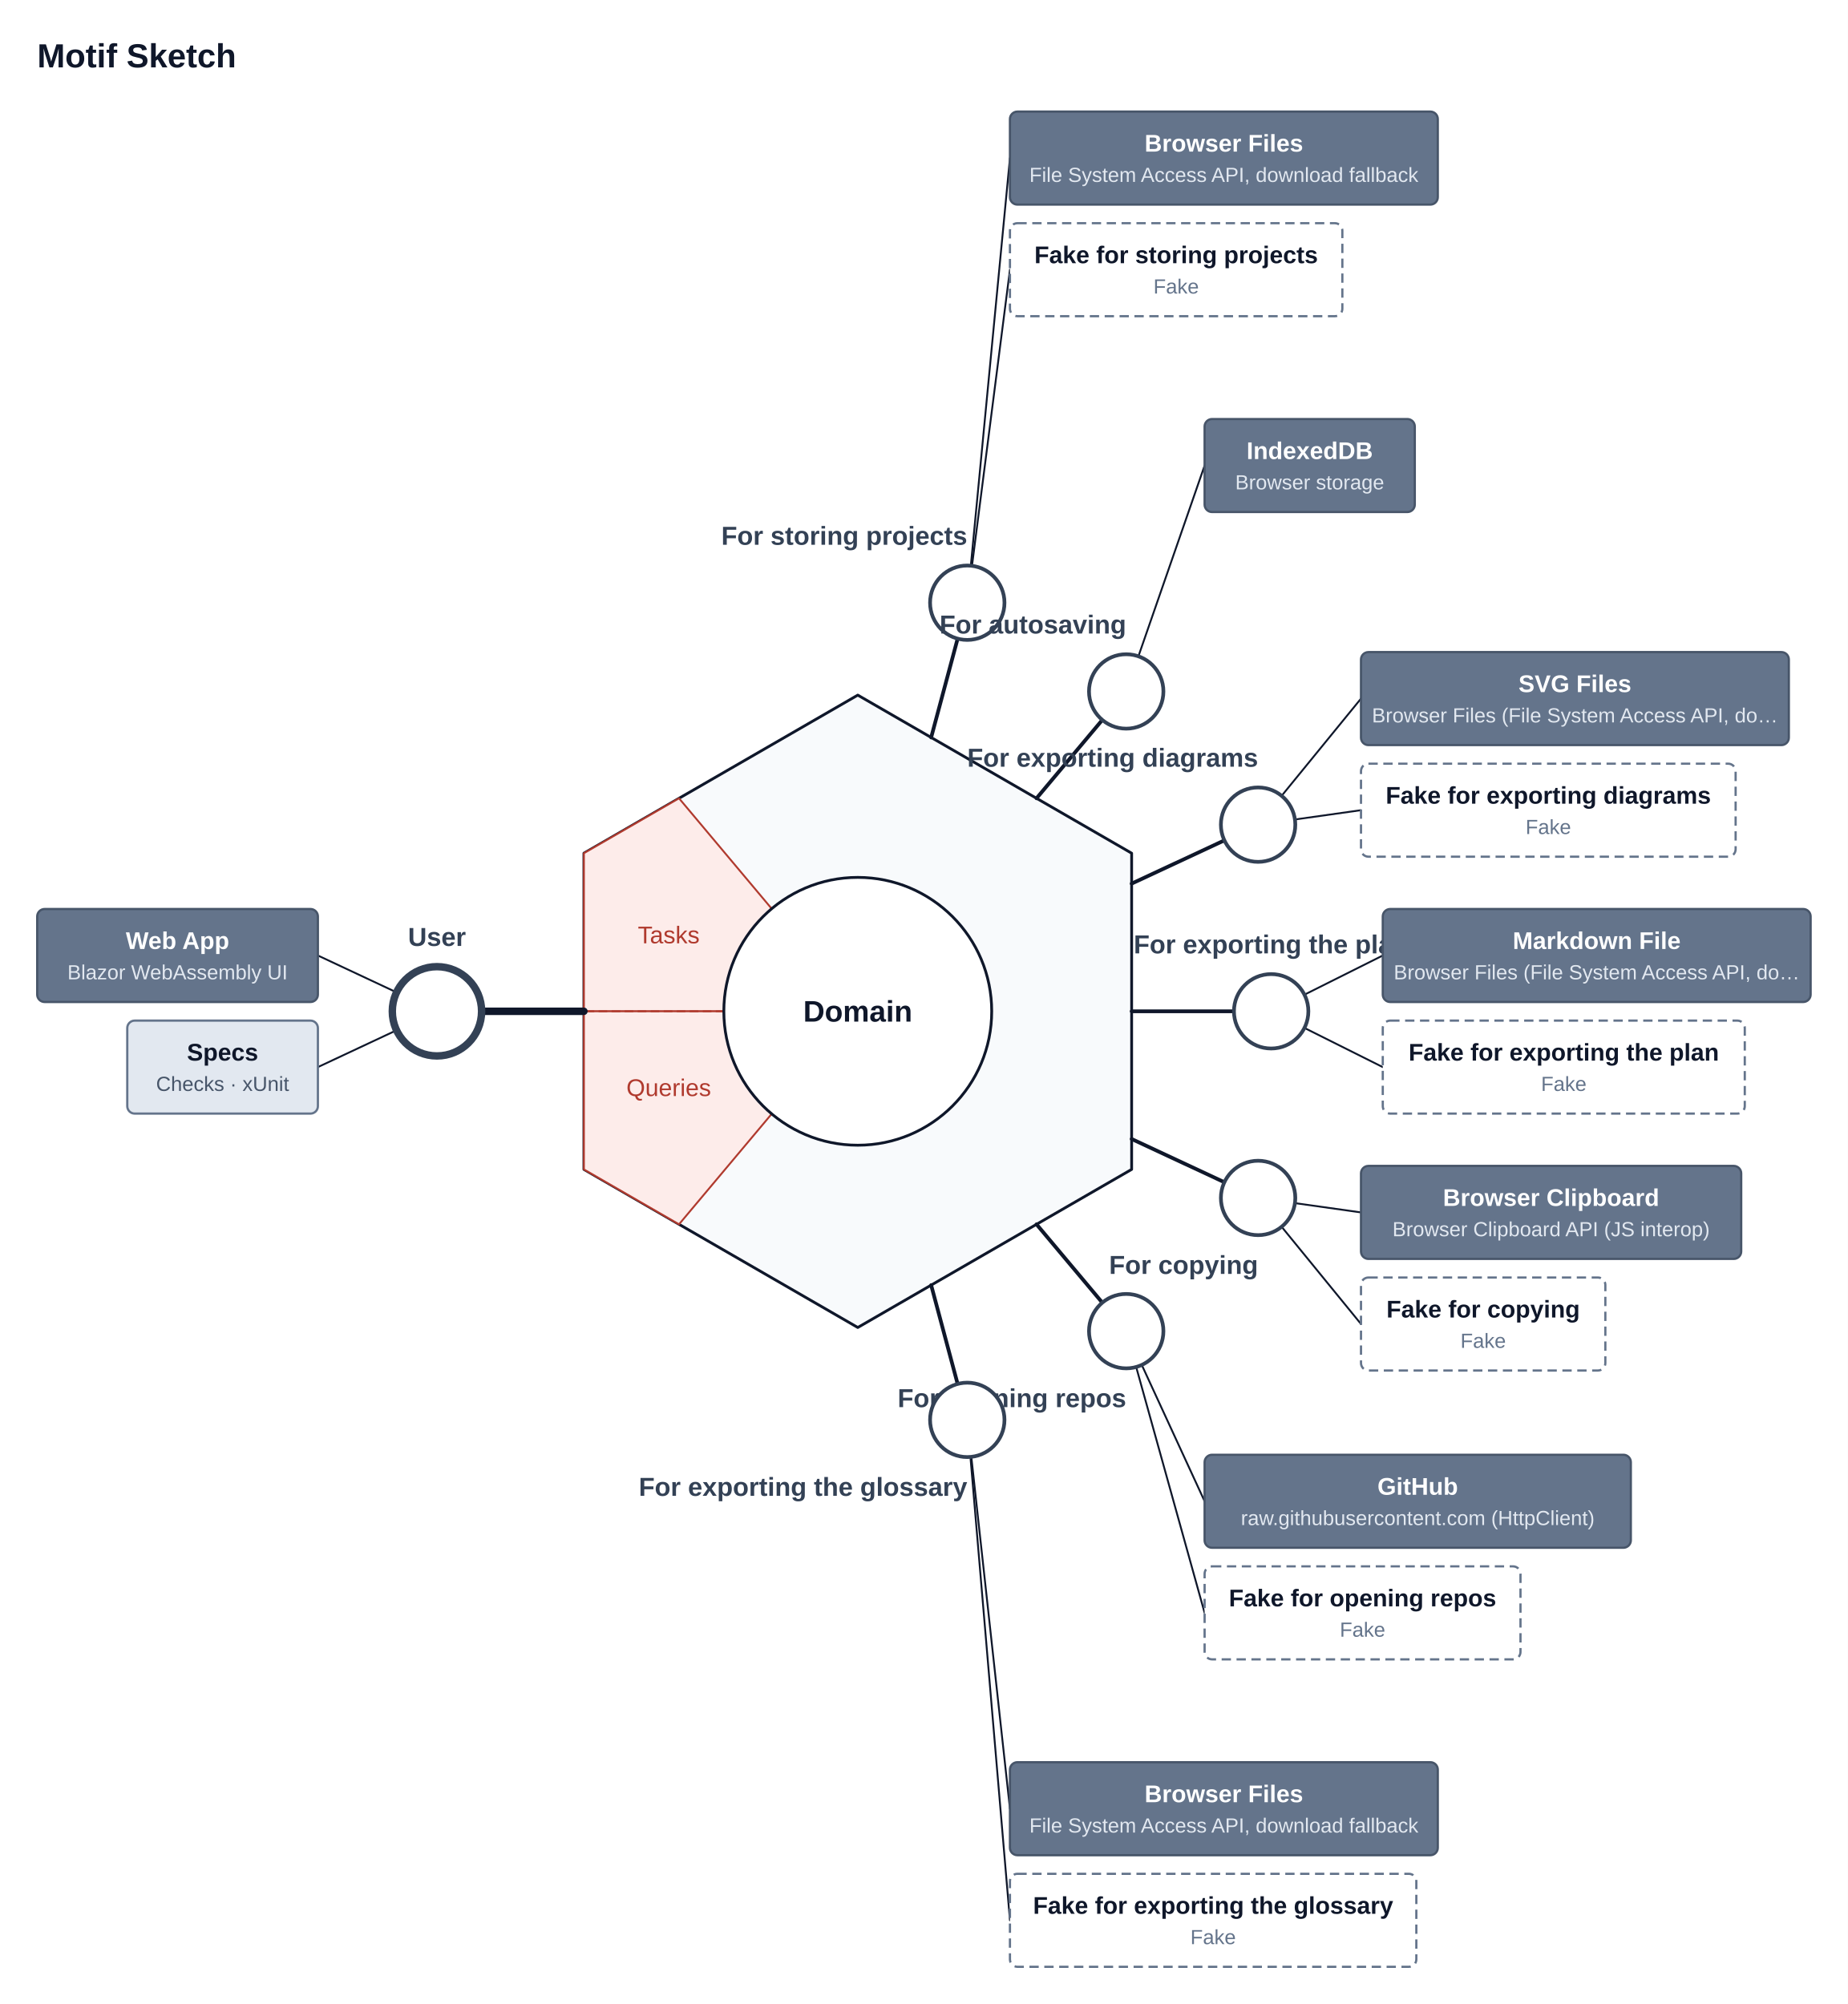
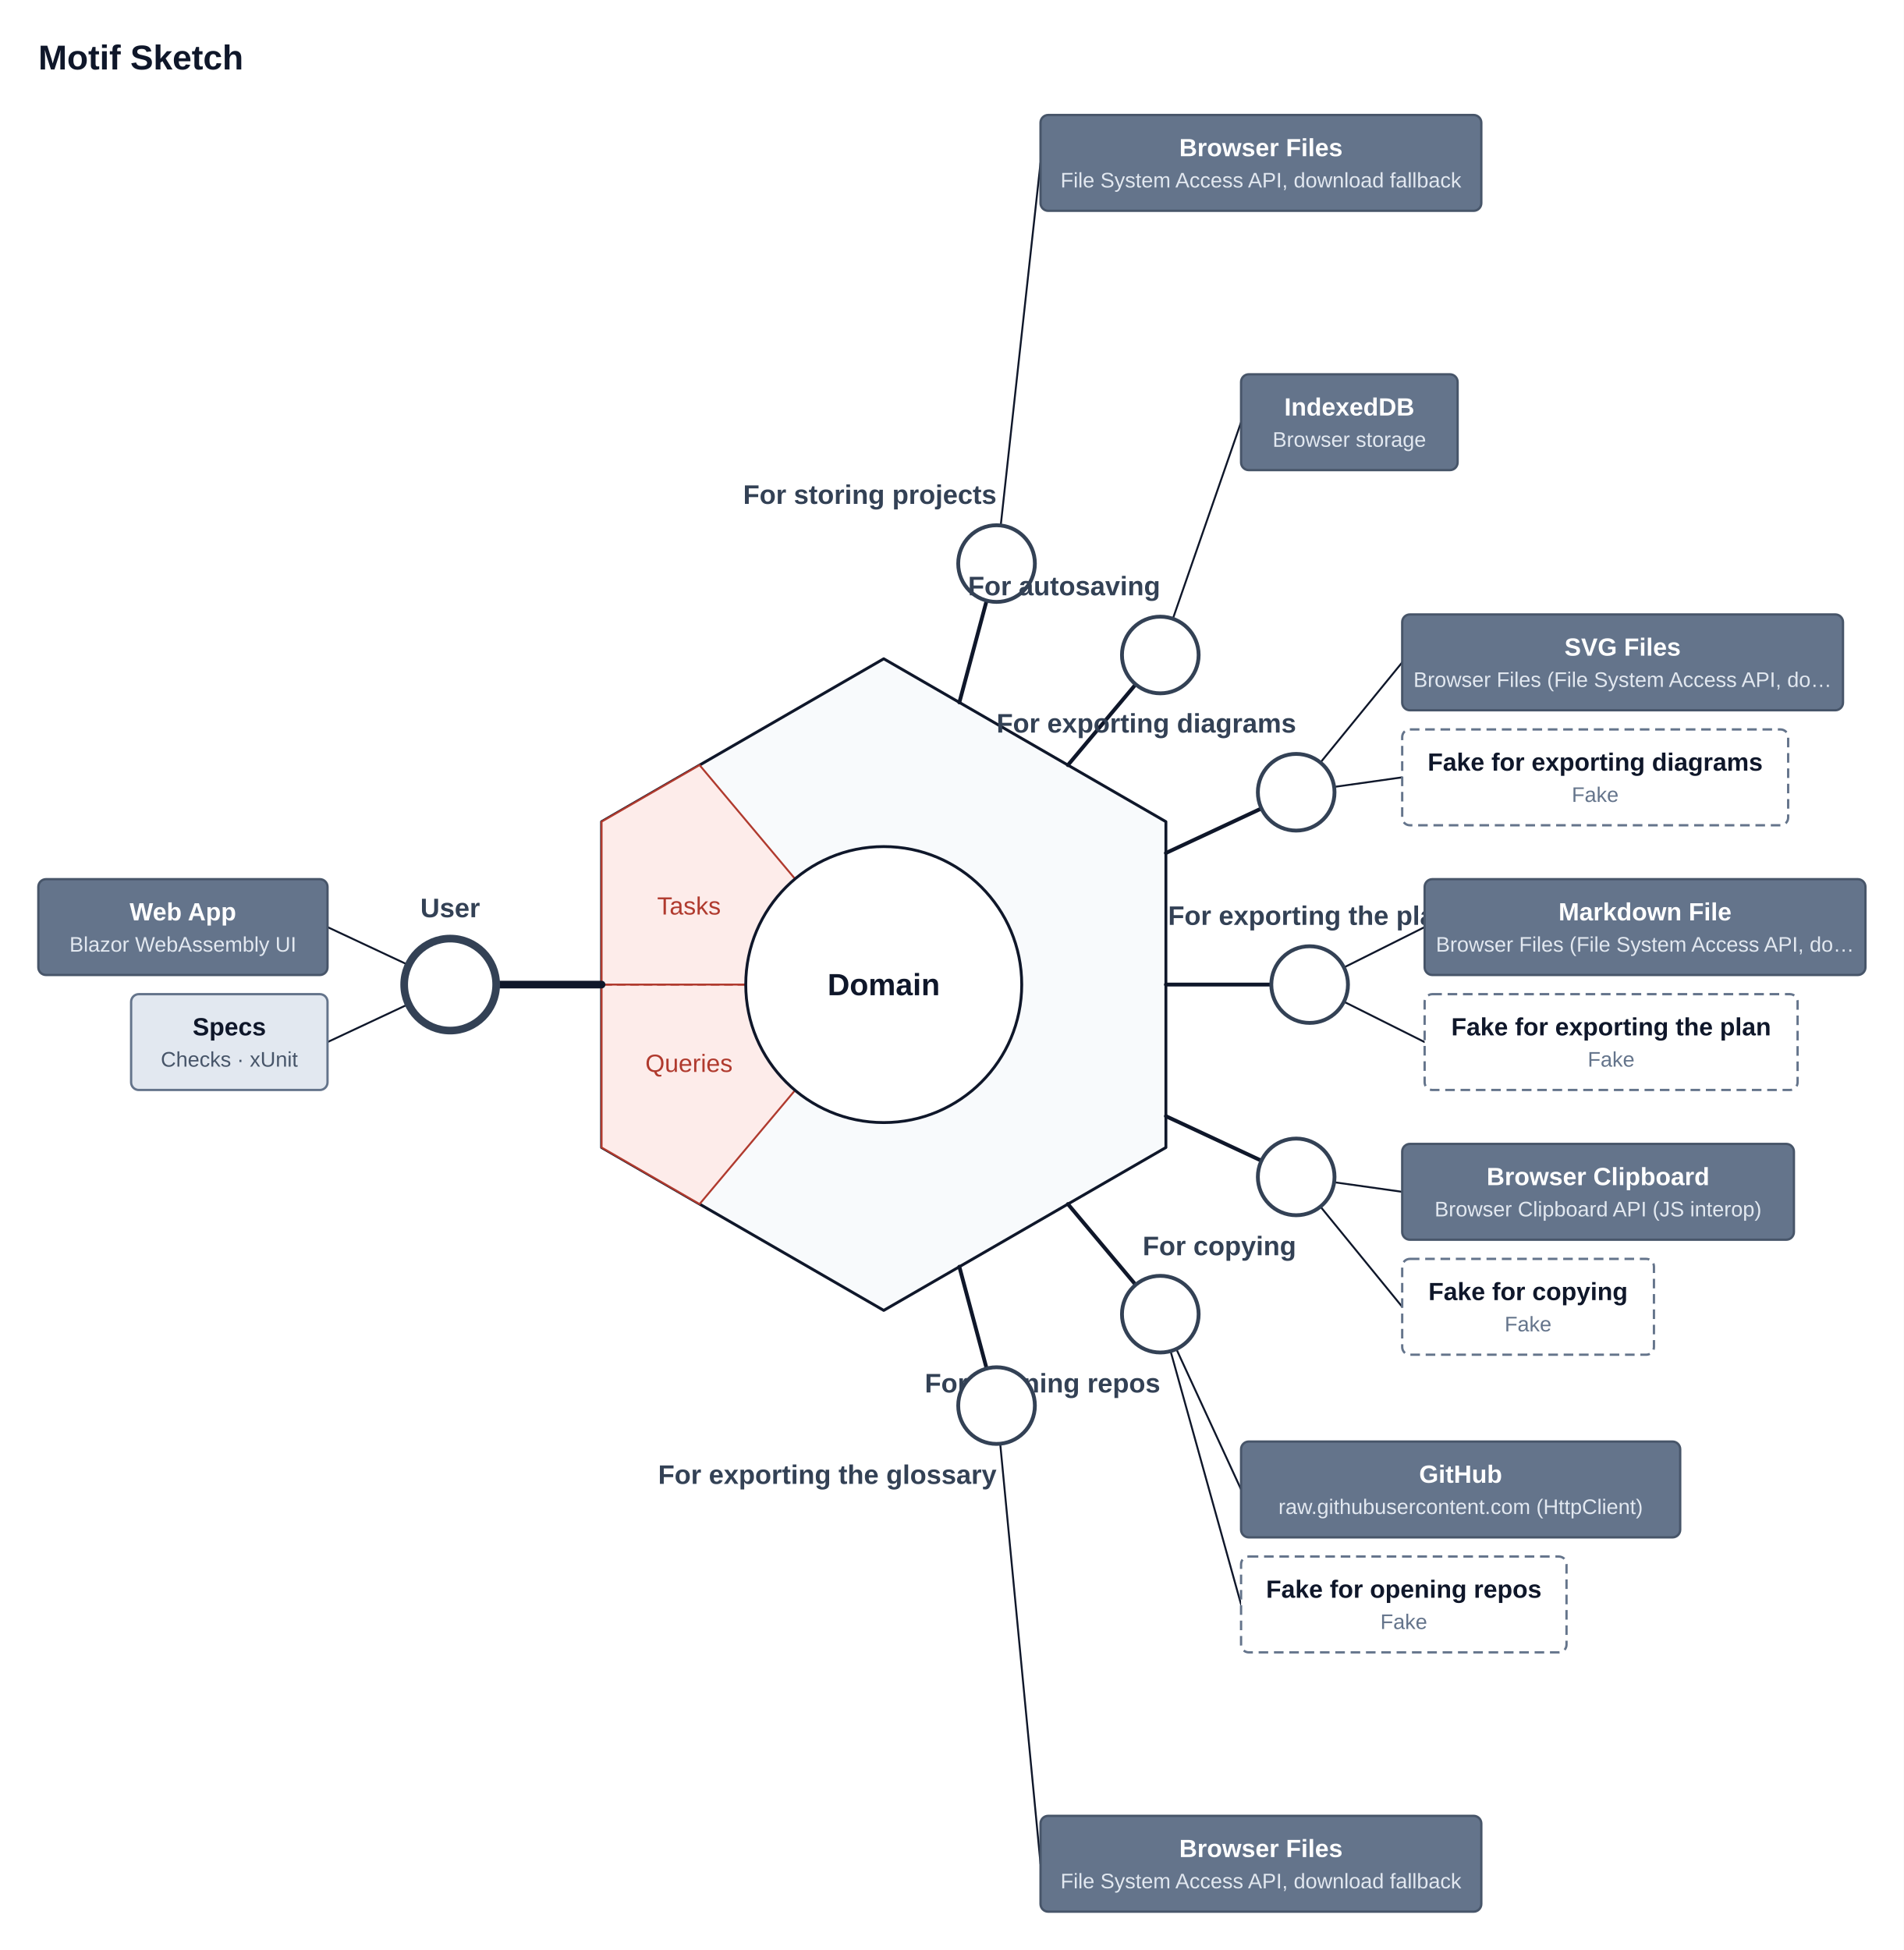
- <svg xmlns="http://www.w3.org/2000/svg" width="993.34" height="1077.46" viewBox="-461.11 -543.73 993.34 1077.46" font-family="'IBM Plex Sans', 'Segoe UI', Arial, sans-serif">
+ <svg xmlns="http://www.w3.org/2000/svg" width="993.34" height="1017.46" viewBox="-461.11 -513.73 993.34 1017.46" font-family="'IBM Plex Sans', 'Segoe UI', Arial, sans-serif">
  <defs>
    <marker id="arrow" viewBox="0 0 12 10" markerWidth="12" markerHeight="10" refX="12" refY="5" orient="auto-start-reverse" markerUnits="userSpaceOnUse">
      <path d="M0,0 L12,5 L0,10 Z" fill="#52606D" />
    </marker>
  </defs>
-   <rect x="-461.11" y="-543.73" width="993.34" height="1077.46" fill="#FFFFFF" />
+   <rect x="-461.11" y="-513.73" width="993.34" height="1017.46" fill="#FFFFFF" />
  <g class="hexagon">
    <polygon points="0,-170 -147.22,-85 -147.22,85 0,170 147.22,85 147.22,-85" fill="#F8FAFC" stroke="#0F172A" stroke-width="1.5" stroke-linejoin="round" class="outline" />
    <polygon points="-96.09,-114.52 -147.22,-85 -147.22,0 -72,0 -71.73,-6.28 -70.91,-12.5 -69.55,-18.63 -67.66,-24.63 -65.25,-30.43 -62.35,-36 -58.98,-41.3 -55.16,-46.28 -50.91,-50.91 -46.28,-55.16" fill="#FDECEA" stroke="#B03A2E" stroke-width="1" stroke-linejoin="round" />
    <polygon points="-147.22,0 -147.22,85 -96.09,114.52 -46.28,55.16 -50.91,50.91 -55.16,46.28 -58.98,41.3 -62.35,36 -65.25,30.43 -67.66,24.63 -69.55,18.63 -70.91,12.5 -71.73,6.28 -72,0" fill="#FDECEA" stroke="#B03A2E" stroke-width="1" stroke-linejoin="round" />
    <line x1="-72" y1="0" x2="-147.22" y2="0" stroke="#B03A2E" stroke-width="1" stroke-linecap="round" stroke-dasharray="4 3" />
    <text x="-101.63" y="-41.06" font-size="13" fill="#B03A2E" text-anchor="middle" dominant-baseline="central">Tasks</text>
    <text x="-101.63" y="41.06" font-size="13" fill="#B03A2E" text-anchor="middle" dominant-baseline="central">Queries</text>
    <circle cx="0" cy="0" r="72" fill="#FFFFFF" stroke="#0F172A" stroke-width="1.5" />
    <text x="0" y="0" font-size="16" fill="#0F172A" text-anchor="middle" dominant-baseline="central" font-weight="600">Domain</text>
  </g>
  <g>
    <line x1="-247.96" y1="-10.19" x2="-290.22" y2="-30" stroke="#0F172A" stroke-width="1" stroke-linecap="round" />
    <line x1="-247.96" y1="10.19" x2="-290.22" y2="30" stroke="#0F172A" stroke-width="1" stroke-linecap="round" />
    <g class="port" data-id="d6b20c01">
      <line x1="-147.22" y1="0" x2="-202.22" y2="0" stroke="#0F172A" stroke-width="4" stroke-linecap="round" />
      <circle cx="-226.22" cy="0" r="24" fill="#FFFFFF" stroke="#334155" stroke-width="4" class="outline" />
      <text x="-226.22" y="-40" font-size="14" fill="#334155" text-anchor="middle" dominant-baseline="central" font-weight="600">User</text>
    </g>
    <g class="adapter" data-id="d6b20d01" data-kind="real">
      <rect x="-441.11" y="-55" width="150.89" height="50" rx="4" ry="4" fill="#64748B" stroke="#475569" stroke-width="1.2" class="outline" />
      <text x="-365.67" y="-38" font-size="13" fill="#FFFFFF" text-anchor="middle" dominant-baseline="central" font-weight="600">Web App</text>
      <text x="-365.67" y="-21" font-size="11" fill="#E2E8F0" text-anchor="middle" dominant-baseline="central">Blazor WebAssembly UI</text>
    </g>
    <g class="adapter" data-id="d6b20d11" data-kind="checks">
      <rect x="-392.7" y="5" width="102.48" height="50" rx="4" ry="4" fill="#E2E8F0" stroke="#64748B" stroke-width="1.2" class="outline" />
      <text x="-341.46" y="22" font-size="13" fill="#0F172A" text-anchor="middle" dominant-baseline="central" font-weight="600">Specs</text>
      <text x="-341.46" y="39" font-size="11" fill="#475569" text-anchor="middle" dominant-baseline="central">Checks · xUnit</text>
    </g>
  </g>
  <g>
-     <line x1="60.77" y1="-239.58" x2="81.8" y2="-458.73" stroke="#0F172A" stroke-width="1" stroke-linecap="round" />
-     <line x1="61.4" y1="-239.51" x2="81.8" y2="-398.73" stroke="#0F172A" stroke-width="1" stroke-linecap="round" />
+     <line x1="61.04" y1="-239.55" x2="81.8" y2="-428.73" stroke="#0F172A" stroke-width="1" stroke-linecap="round" />
    <g class="port" data-id="d6b20c02">
      <line x1="39.45" y1="-147.22" x2="53.68" y2="-200.35" stroke="#0F172A" stroke-width="2" stroke-linecap="round" />
      <circle cx="58.86" cy="-219.67" r="20" fill="#FFFFFF" stroke="#334155" stroke-width="2" class="outline" />
      <text x="58.86" y="-255.67" font-size="14" fill="#334155" text-anchor="end" dominant-baseline="central" font-weight="600">For storing projects</text>
    </g>
    <g class="adapter" data-id="d6b20d03" data-kind="real">
-       <rect x="81.8" y="-483.73" width="230" height="50" rx="4" ry="4" fill="#64748B" stroke="#475569" stroke-width="1.2" class="outline" />
-       <text x="196.8" y="-466.73" font-size="13" fill="#FFFFFF" text-anchor="middle" dominant-baseline="central" font-weight="600">Browser Files</text>
-       <text x="196.8" y="-449.73" font-size="11" fill="#E2E8F0" text-anchor="middle" dominant-baseline="central">File System Access API, download fallback</text>
-     </g>
-     <g class="adapter" data-id="d6b20d04" data-kind="fake">
-       <rect x="81.8" y="-423.73" width="178.69" height="50" rx="4" ry="4" fill="#FFFFFF" stroke="#64748B" stroke-width="1.2" stroke-dasharray="5 3" class="outline" />
-       <text x="171.15" y="-406.73" font-size="13" fill="#0F172A" text-anchor="middle" dominant-baseline="central" font-weight="600">Fake for storing projects</text>
-       <text x="171.15" y="-389.73" font-size="11" fill="#64748B" text-anchor="middle" dominant-baseline="central">Fake</text>
+       <rect x="81.8" y="-453.73" width="230" height="50" rx="4" ry="4" fill="#64748B" stroke="#475569" stroke-width="1.2" class="outline" />
+       <text x="196.8" y="-436.73" font-size="13" fill="#FFFFFF" text-anchor="middle" dominant-baseline="central" font-weight="600">Browser Files</text>
+       <text x="196.8" y="-419.73" font-size="11" fill="#E2E8F0" text-anchor="middle" dominant-baseline="central">File System Access API, download fallback</text>
    </g>
  </g>
  <g>
    <line x1="150.86" y1="-190.87" x2="186.44" y2="-293.43" stroke="#0F172A" stroke-width="1" stroke-linecap="round" />
    <g class="port" data-id="d6b20c03">
      <line x1="96.09" y1="-114.52" x2="131.45" y2="-156.65" stroke="#0F172A" stroke-width="2" stroke-linecap="round" />
      <circle cx="144.3" cy="-171.97" r="20" fill="#FFFFFF" stroke="#334155" stroke-width="2" class="outline" />
      <text x="144.3" y="-207.97" font-size="14" fill="#334155" text-anchor="end" dominant-baseline="central" font-weight="600">For autosaving</text>
    </g>
    <g class="adapter" data-id="d6b20d05" data-kind="real">
      <rect x="186.44" y="-318.43" width="112.99" height="50" rx="4" ry="4" fill="#64748B" stroke="#475569" stroke-width="1.2" class="outline" />
      <text x="242.94" y="-301.43" font-size="13" fill="#FFFFFF" text-anchor="middle" dominant-baseline="central" font-weight="600">IndexedDB</text>
      <text x="242.94" y="-284.43" font-size="11" fill="#E2E8F0" text-anchor="middle" dominant-baseline="central">Browser storage</text>
    </g>
  </g>
  <g>
    <line x1="227.84" y1="-115.84" x2="270.51" y2="-168.13" stroke="#0F172A" stroke-width="1" stroke-linecap="round" />
    <line x1="235" y1="-103.13" x2="270.51" y2="-108.13" stroke="#0F172A" stroke-width="1" stroke-linecap="round" />
    <g class="port" data-id="d6b20c04">
      <line x1="147.22" y1="-68.65" x2="197.07" y2="-91.9" stroke="#0F172A" stroke-width="2" stroke-linecap="round" />
      <circle cx="215.2" cy="-100.35" r="20" fill="#FFFFFF" stroke="#334155" stroke-width="2" class="outline" />
      <text x="215.2" y="-136.35" font-size="14" fill="#334155" text-anchor="end" dominant-baseline="central" font-weight="600">For exporting diagrams</text>
    </g>
    <g class="adapter" data-id="d6b20d07" data-kind="real">
      <rect x="270.51" y="-193.13" width="230" height="50" rx="4" ry="4" fill="#64748B" stroke="#475569" stroke-width="1.2" class="outline" />
      <text x="385.51" y="-176.13" font-size="13" fill="#FFFFFF" text-anchor="middle" dominant-baseline="central" font-weight="600">SVG Files</text>
      <text x="385.51" y="-159.13" font-size="11" fill="#E2E8F0" text-anchor="middle" dominant-baseline="central">Browser Files (File System Access API, do…</text>
    </g>
    <g class="adapter" data-id="d6b20d08" data-kind="fake">
      <rect x="270.51" y="-133.13" width="201.39" height="50" rx="4" ry="4" fill="#FFFFFF" stroke="#64748B" stroke-width="1.2" stroke-dasharray="5 3" class="outline" />
      <text x="371.21" y="-116.13" font-size="13" fill="#0F172A" text-anchor="middle" dominant-baseline="central" font-weight="600">Fake for exporting diagrams</text>
      <text x="371.21" y="-99.13" font-size="11" fill="#64748B" text-anchor="middle" dominant-baseline="central">Fake</text>
    </g>
  </g>
  <g>
    <line x1="240.11" y1="-8.94" x2="282.22" y2="-30" stroke="#0F172A" stroke-width="1" stroke-linecap="round" />
    <line x1="240.11" y1="8.94" x2="282.22" y2="30" stroke="#0F172A" stroke-width="1" stroke-linecap="round" />
    <g class="port" data-id="d6b20c05">
      <line x1="147.22" y1="0" x2="202.22" y2="0" stroke="#0F172A" stroke-width="2" stroke-linecap="round" />
      <circle cx="222.22" cy="0" r="20" fill="#FFFFFF" stroke="#334155" stroke-width="2" class="outline" />
      <text x="222.22" y="-36" font-size="14" fill="#334155" text-anchor="middle" dominant-baseline="central" font-weight="600">For exporting the plan</text>
    </g>
    <g class="adapter" data-id="d6b20d09" data-kind="real">
      <rect x="282.22" y="-55" width="230" height="50" rx="4" ry="4" fill="#64748B" stroke="#475569" stroke-width="1.2" class="outline" />
      <text x="397.22" y="-38" font-size="13" fill="#FFFFFF" text-anchor="middle" dominant-baseline="central" font-weight="600">Markdown File</text>
      <text x="397.22" y="-21" font-size="11" fill="#E2E8F0" text-anchor="middle" dominant-baseline="central">Browser Files (File System Access API, do…</text>
    </g>
    <g class="adapter" data-id="d6b20d10" data-kind="fake">
      <rect x="282.22" y="5" width="194.6" height="50" rx="4" ry="4" fill="#FFFFFF" stroke="#64748B" stroke-width="1.2" stroke-dasharray="5 3" class="outline" />
      <text x="379.53" y="22" font-size="13" fill="#0F172A" text-anchor="middle" dominant-baseline="central" font-weight="600">Fake for exporting the plan</text>
      <text x="379.53" y="39" font-size="11" fill="#64748B" text-anchor="middle" dominant-baseline="central">Fake</text>
    </g>
  </g>
  <g>
    <line x1="235" y1="103.13" x2="270.51" y2="108.13" stroke="#0F172A" stroke-width="1" stroke-linecap="round" />
    <line x1="227.84" y1="115.84" x2="270.51" y2="168.13" stroke="#0F172A" stroke-width="1" stroke-linecap="round" />
    <g class="port" data-id="d6b20c06">
      <line x1="147.22" y1="68.65" x2="197.07" y2="91.9" stroke="#0F172A" stroke-width="2" stroke-linecap="round" />
      <circle cx="215.2" cy="100.35" r="20" fill="#FFFFFF" stroke="#334155" stroke-width="2" class="outline" />
      <text x="215.2" y="136.35" font-size="14" fill="#334155" text-anchor="end" dominant-baseline="central" font-weight="600">For copying</text>
    </g>
    <g class="adapter" data-id="d6b20d12" data-kind="real">
      <rect x="270.51" y="83.13" width="204.39" height="50" rx="4" ry="4" fill="#64748B" stroke="#475569" stroke-width="1.2" class="outline" />
      <text x="372.71" y="100.13" font-size="13" fill="#FFFFFF" text-anchor="middle" dominant-baseline="central" font-weight="600">Browser Clipboard</text>
      <text x="372.71" y="117.13" font-size="11" fill="#E2E8F0" text-anchor="middle" dominant-baseline="central">Browser Clipboard API (JS interop)</text>
    </g>
    <g class="adapter" data-id="d6b20d13" data-kind="fake">
      <rect x="270.51" y="143.13" width="131.36" height="50" rx="4" ry="4" fill="#FFFFFF" stroke="#64748B" stroke-width="1.2" stroke-dasharray="5 3" class="outline" />
      <text x="336.19" y="160.13" font-size="13" fill="#0F172A" text-anchor="middle" dominant-baseline="central" font-weight="600">Fake for copying</text>
      <text x="336.19" y="177.13" font-size="11" fill="#64748B" text-anchor="middle" dominant-baseline="central">Fake</text>
    </g>
  </g>
  <g>
    <line x1="152.67" y1="190.14" x2="186.44" y2="263.43" stroke="#0F172A" stroke-width="1" stroke-linecap="round" />
    <line x1="149.66" y1="191.24" x2="186.44" y2="323.43" stroke="#0F172A" stroke-width="1" stroke-linecap="round" />
    <g class="port" data-id="d6b20c07">
      <line x1="96.09" y1="114.52" x2="131.45" y2="156.65" stroke="#0F172A" stroke-width="2" stroke-linecap="round" />
      <circle cx="144.3" cy="171.97" r="20" fill="#FFFFFF" stroke="#334155" stroke-width="2" class="outline" />
      <text x="144.3" y="207.97" font-size="14" fill="#334155" text-anchor="end" dominant-baseline="central" font-weight="600">For opening repos</text>
    </g>
    <g class="adapter" data-id="d6b20d14" data-kind="real">
      <rect x="186.44" y="238.43" width="229.13" height="50" rx="4" ry="4" fill="#64748B" stroke="#475569" stroke-width="1.2" class="outline" />
      <text x="301.01" y="255.43" font-size="13" fill="#FFFFFF" text-anchor="middle" dominant-baseline="central" font-weight="600">GitHub</text>
      <text x="301.01" y="272.43" font-size="11" fill="#E2E8F0" text-anchor="middle" dominant-baseline="central">raw.githubusercontent.com (HttpClient)</text>
    </g>
    <g class="adapter" data-id="d6b20d15" data-kind="fake">
      <rect x="186.44" y="298.43" width="169.81" height="50" rx="4" ry="4" fill="#FFFFFF" stroke="#64748B" stroke-width="1.2" stroke-dasharray="5 3" class="outline" />
      <text x="271.35" y="315.43" font-size="13" fill="#0F172A" text-anchor="middle" dominant-baseline="central" font-weight="600">Fake for opening repos</text>
      <text x="271.35" y="332.43" font-size="11" fill="#64748B" text-anchor="middle" dominant-baseline="central">Fake</text>
    </g>
  </g>
  <g>
-     <line x1="61.04" y1="239.55" x2="81.8" y2="428.73" stroke="#0F172A" stroke-width="1" stroke-linecap="round" />
-     <line x1="60.56" y1="239.6" x2="81.8" y2="488.73" stroke="#0F172A" stroke-width="1" stroke-linecap="round" />
+     <line x1="60.77" y1="239.58" x2="81.8" y2="458.73" stroke="#0F172A" stroke-width="1" stroke-linecap="round" />
    <g class="port" data-id="d6b20c08">
      <line x1="39.45" y1="147.22" x2="53.68" y2="200.35" stroke="#0F172A" stroke-width="2" stroke-linecap="round" />
      <circle cx="58.86" cy="219.67" r="20" fill="#FFFFFF" stroke="#334155" stroke-width="2" class="outline" />
      <text x="58.86" y="255.67" font-size="14" fill="#334155" text-anchor="end" dominant-baseline="central" font-weight="600">For exporting the glossary</text>
    </g>
    <g class="adapter" data-id="d6b20d16" data-kind="real">
-       <rect x="81.8" y="403.73" width="230" height="50" rx="4" ry="4" fill="#64748B" stroke="#475569" stroke-width="1.2" class="outline" />
-       <text x="196.8" y="420.73" font-size="13" fill="#FFFFFF" text-anchor="middle" dominant-baseline="central" font-weight="600">Browser Files</text>
-       <text x="196.8" y="437.73" font-size="11" fill="#E2E8F0" text-anchor="middle" dominant-baseline="central">File System Access API, download fallback</text>
-     </g>
-     <g class="adapter" data-id="d6b20d17" data-kind="fake">
-       <rect x="81.8" y="463.73" width="218.46" height="50" rx="4" ry="4" fill="#FFFFFF" stroke="#64748B" stroke-width="1.2" stroke-dasharray="5 3" class="outline" />
-       <text x="191.03" y="480.73" font-size="13" fill="#0F172A" text-anchor="middle" dominant-baseline="central" font-weight="600">Fake for exporting the glossary</text>
-       <text x="191.03" y="497.73" font-size="11" fill="#64748B" text-anchor="middle" dominant-baseline="central">Fake</text>
+       <rect x="81.8" y="433.73" width="230" height="50" rx="4" ry="4" fill="#64748B" stroke="#475569" stroke-width="1.2" class="outline" />
+       <text x="196.8" y="450.73" font-size="13" fill="#FFFFFF" text-anchor="middle" dominant-baseline="central" font-weight="600">Browser Files</text>
+       <text x="196.8" y="467.73" font-size="11" fill="#E2E8F0" text-anchor="middle" dominant-baseline="central">File System Access API, download fallback</text>
    </g>
  </g>
-   <text x="-441.11" y="-513.73" font-size="18" fill="#0F172A" text-anchor="start" dominant-baseline="central" font-weight="600">Motif Sketch</text>
+   <text x="-441.11" y="-483.73" font-size="18" fill="#0F172A" text-anchor="start" dominant-baseline="central" font-weight="600">Motif Sketch</text>
</svg>
